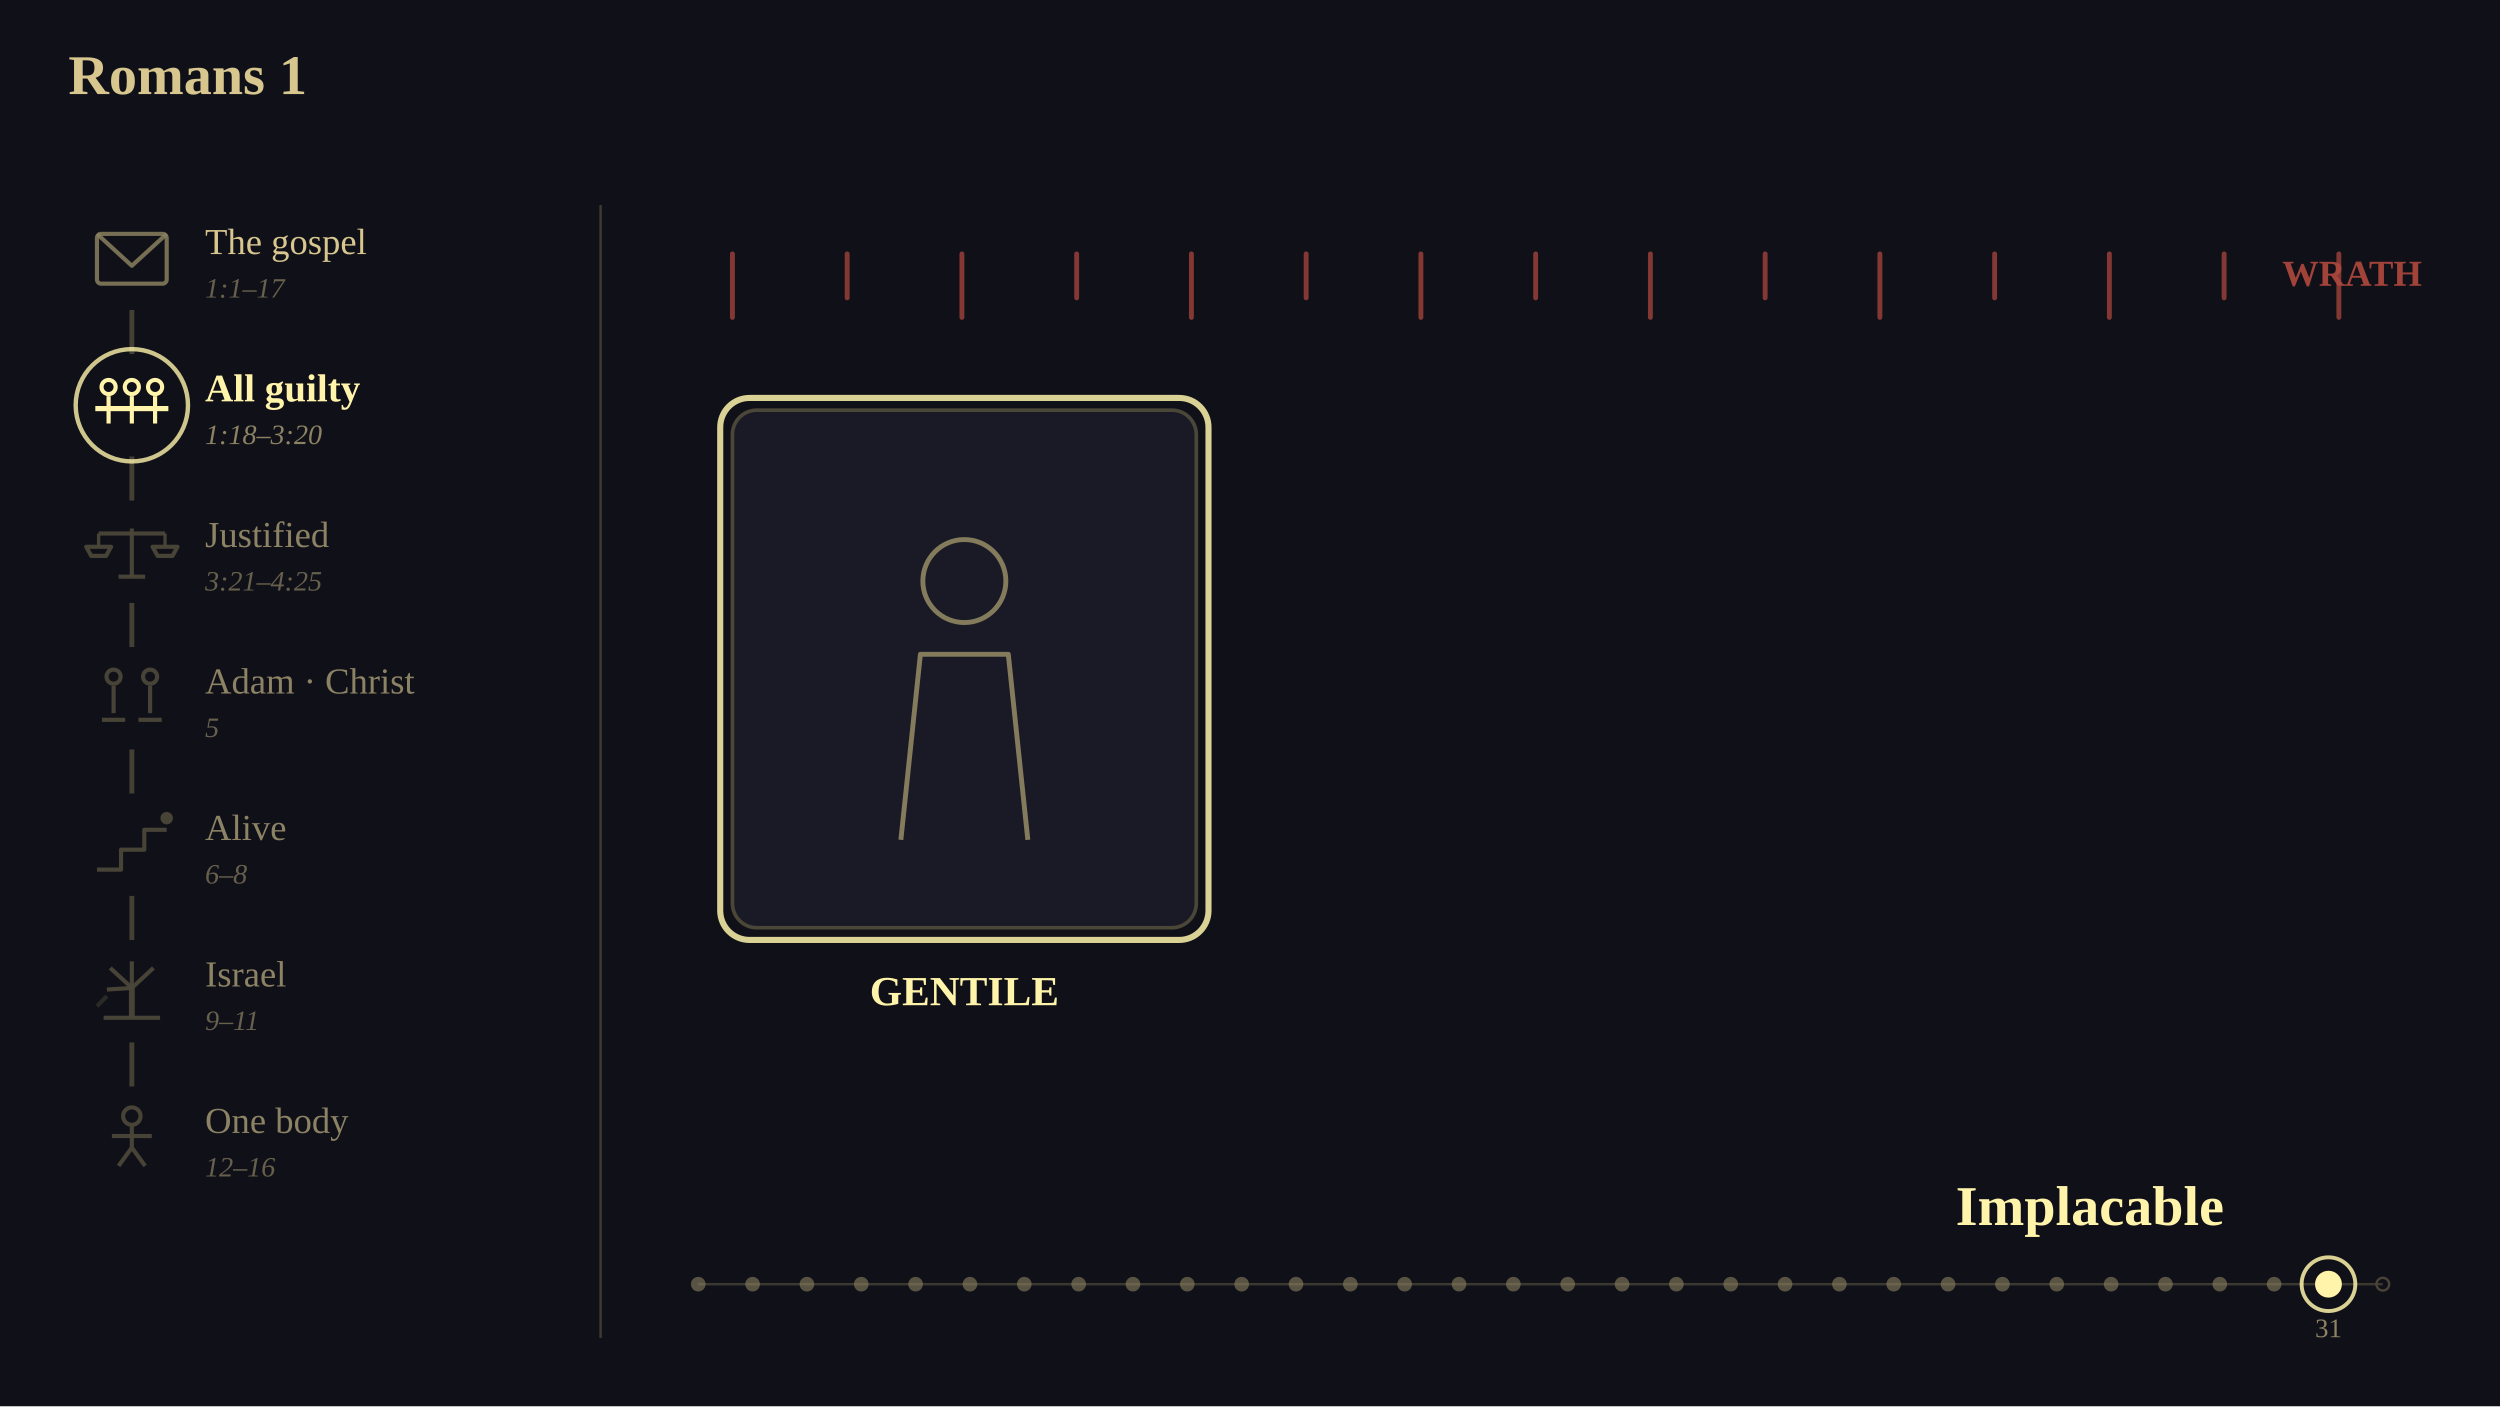
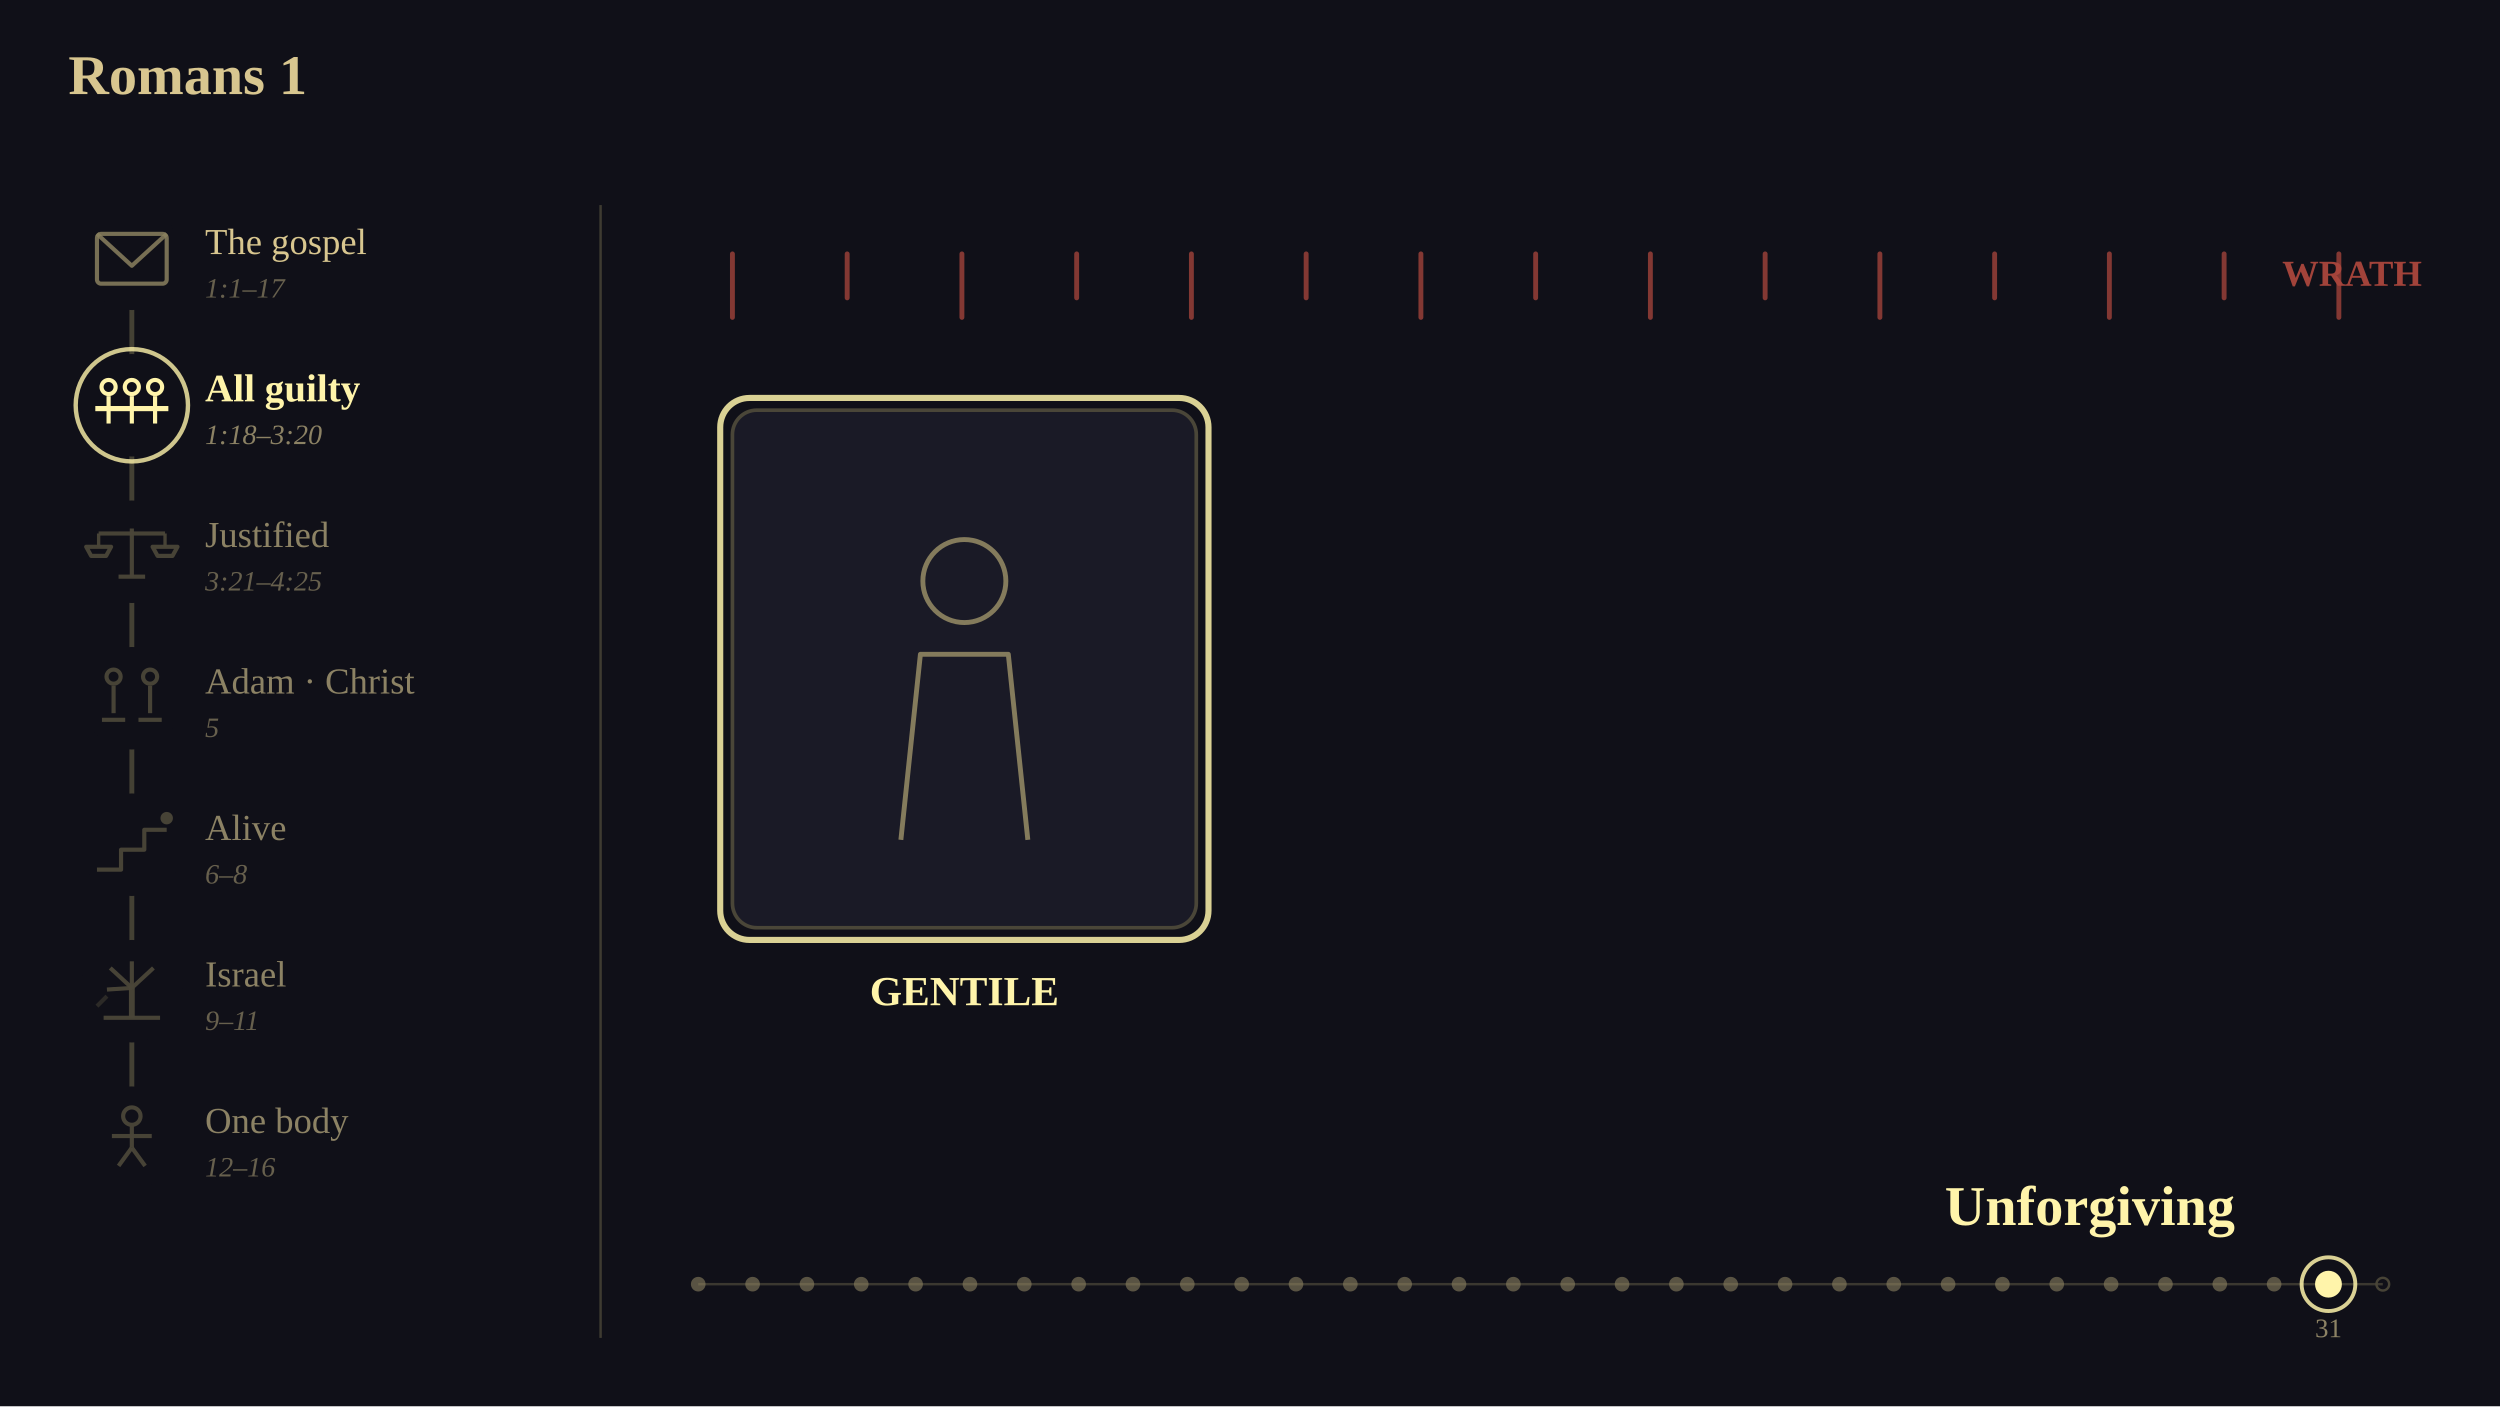
<svg xmlns="http://www.w3.org/2000/svg" viewBox="0 0 1024 576" width="1024" height="576" font-family="Georgia, 'Times New Roman', serif">
  <rect x="0" y="0" width="1024" height="576" fill="rgb(16,16,24)" />
  <text x="28" y="24" font-size="23" text-anchor="start" dominant-baseline="text-before-edge" fill="rgb(216,198,143)" font-family="Georgia, 'Times New Roman', serif" font-weight="bold">Romans 1</text>
  <line x1="54" y1="106" x2="54" y2="466" stroke="rgb(74,70,56)" stroke-width="2" stroke-opacity="0.898" />
  <circle cx="54" cy="106" r="21" fill="rgb(16,16,24)" />
  <rect x="39.72" y="95.8" width="28.56" height="20.4" rx="1.7" fill="none" stroke="rgb(138,129,95)" stroke-width="1.7" stroke-opacity="0.847" />
  <polyline points="39.72,95.8 54,108.86 68.28,95.8" stroke-linejoin="round" fill="none" stroke="rgb(138,129,95)" stroke-width="1.7" stroke-opacity="0.847" />
  <text x="84" y="99" font-size="15" text-anchor="start" dominant-baseline="central" fill="rgb(216,198,143)" font-family="Georgia, 'Times New Roman', serif">The gospel</text>
  <text x="84" y="118" font-size="11.5" text-anchor="start" dominant-baseline="central" fill="rgb(140,130,100)" font-family="Georgia, 'Times New Roman', serif" fill-opacity="0.698" font-style="italic">1:1–17</text>
  <circle cx="54" cy="166" r="21" fill="rgb(16,16,24)" />
  <circle cx="44.48" cy="158.52" r="2.89" fill="none" stroke="rgb(255,244,170)" stroke-width="1.7" />
  <line x1="44.48" y1="162.26" x2="44.48" y2="173.48" stroke="rgb(255,244,170)" stroke-width="1.7" />
  <circle cx="54" cy="158.52" r="2.89" fill="none" stroke="rgb(255,244,170)" stroke-width="1.7" />
  <line x1="54" y1="162.26" x2="54" y2="173.48" stroke="rgb(255,244,170)" stroke-width="1.7" />
  <circle cx="63.52" cy="158.52" r="2.89" fill="none" stroke="rgb(255,244,170)" stroke-width="1.7" />
  <line x1="63.52" y1="162.26" x2="63.52" y2="173.48" stroke="rgb(255,244,170)" stroke-width="1.7" />
  <line x1="39.04" y1="167.36" x2="68.96" y2="167.36" stroke="rgb(255,244,170)" stroke-width="2.12" />
  <ellipse cx="54" cy="166" rx="23" ry="23" fill="none" stroke="rgb(255,244,170)" stroke-width="1.8" stroke-opacity="0.800" />
  <text x="84" y="159" font-size="16" text-anchor="start" dominant-baseline="central" fill="rgb(255,244,170)" font-family="Georgia, 'Times New Roman', serif" font-weight="bold">All guilty</text>
  <text x="84" y="178" font-size="11.5" text-anchor="start" dominant-baseline="central" fill="rgb(140,130,100)" font-family="Georgia, 'Times New Roman', serif" font-style="italic">1:18–3:20</text>
  <circle cx="54" cy="226" r="21" fill="rgb(16,16,24)" />
  <line x1="54" y1="216.48" x2="54" y2="236.2" stroke="rgb(74,70,56)" stroke-width="1.7" stroke-opacity="0.949" />
  <line x1="48.56" y1="236.2" x2="59.44" y2="236.2" stroke="rgb(74,70,56)" stroke-width="1.7" stroke-opacity="0.949" />
  <line x1="40.4" y1="218.52" x2="67.6" y2="218.52" stroke="rgb(74,70,56)" stroke-width="1.7" stroke-opacity="0.949" />
  <line x1="40.4" y1="218.52" x2="40.4" y2="223.96" stroke="rgb(74,70,56)" stroke-width="1.36" stroke-opacity="0.949" />
  <polygon points="35.3,223.96 45.5,223.96 43.46,227.7 37.34,227.7" stroke-linejoin="round" fill="none" stroke="rgb(74,70,56)" stroke-width="1.7" stroke-opacity="0.949" />
  <line x1="67.6" y1="218.52" x2="67.6" y2="223.96" stroke="rgb(74,70,56)" stroke-width="1.36" stroke-opacity="0.949" />
  <polygon points="62.5,223.96 72.7,223.96 70.66,227.7 64.54,227.7" stroke-linejoin="round" fill="none" stroke="rgb(74,70,56)" stroke-width="1.7" stroke-opacity="0.949" />
  <text x="84" y="219" font-size="15" text-anchor="start" dominant-baseline="central" fill="rgb(140,130,100)" font-family="Georgia, 'Times New Roman', serif">Justified</text>
  <text x="84" y="238" font-size="11.5" text-anchor="start" dominant-baseline="central" fill="rgb(140,130,100)" font-family="Georgia, 'Times New Roman', serif" fill-opacity="0.698" font-style="italic">3:21–4:25</text>
  <circle cx="54" cy="286" r="21" fill="rgb(16,16,24)" />
  <circle cx="46.52" cy="277.16" r="2.89" fill="none" stroke="rgb(74,70,56)" stroke-width="1.7" stroke-opacity="0.949" />
  <line x1="46.52" y1="280.9" x2="46.52" y2="292.12" stroke="rgb(74,70,56)" stroke-width="1.7" stroke-opacity="0.949" />
  <line x1="41.76" y1="294.84" x2="51.28" y2="294.84" stroke="rgb(74,70,56)" stroke-width="1.7" stroke-opacity="0.949" />
  <circle cx="61.48" cy="277.16" r="2.89" fill="none" stroke="rgb(74,70,56)" stroke-width="1.7" stroke-opacity="0.949" />
  <line x1="61.48" y1="280.9" x2="61.48" y2="292.12" stroke="rgb(74,70,56)" stroke-width="1.7" stroke-opacity="0.949" />
  <line x1="56.72" y1="294.84" x2="66.24" y2="294.84" stroke="rgb(74,70,56)" stroke-width="1.7" stroke-opacity="0.949" />
  <text x="84" y="279" font-size="15" text-anchor="start" dominant-baseline="central" fill="rgb(140,130,100)" font-family="Georgia, 'Times New Roman', serif">Adam · Christ</text>
  <text x="84" y="298" font-size="11.5" text-anchor="start" dominant-baseline="central" fill="rgb(140,130,100)" font-family="Georgia, 'Times New Roman', serif" fill-opacity="0.698" font-style="italic">5</text>
  <circle cx="54" cy="346" r="21" fill="rgb(16,16,24)" />
  <polyline points="39.72,356.2 49.58,356.2 49.58,348.04 59.1,348.04 59.1,339.88 68.28,339.88" stroke-linejoin="round" fill="none" stroke="rgb(74,70,56)" stroke-width="1.7" stroke-opacity="0.949" />
  <circle cx="68.28" cy="335.12" r="2.55" fill="rgb(74,70,56)" fill-opacity="0.949" />
  <text x="84" y="339" font-size="15" text-anchor="start" dominant-baseline="central" fill="rgb(140,130,100)" font-family="Georgia, 'Times New Roman', serif">Alive</text>
  <text x="84" y="358" font-size="11.5" text-anchor="start" dominant-baseline="central" fill="rgb(140,130,100)" font-family="Georgia, 'Times New Roman', serif" fill-opacity="0.698" font-style="italic">6–8</text>
  <circle cx="54" cy="406" r="21" fill="rgb(16,16,24)" />
  <line x1="54" y1="416.88" x2="54" y2="404.64" stroke="rgb(74,70,56)" stroke-width="2.38" stroke-opacity="0.949" />
  <line x1="42.44" y1="416.88" x2="65.56" y2="416.88" stroke="rgb(74,70,56)" stroke-width="1.7" stroke-opacity="0.949" />
  <line x1="54" y1="404.64" x2="45.16" y2="396.48" stroke="rgb(74,70,56)" stroke-width="1.7" stroke-opacity="0.949" />
  <line x1="54" y1="404.64" x2="54" y2="393.76" stroke="rgb(74,70,56)" stroke-width="1.7" stroke-opacity="0.949" />
  <line x1="54" y1="404.64" x2="62.84" y2="396.48" stroke="rgb(74,70,56)" stroke-width="1.7" stroke-opacity="0.949" />
  <line x1="54" y1="404.64" x2="43.8" y2="405.32" stroke="rgb(74,70,56)" stroke-width="1.7" stroke-opacity="0.949" />
  <line x1="43.8" y1="408.04" x2="39.72" y2="412.12" stroke="rgb(74,70,56)" stroke-width="1.7" stroke-opacity="0.498" />
  <text x="84" y="399" font-size="15" text-anchor="start" dominant-baseline="central" fill="rgb(140,130,100)" font-family="Georgia, 'Times New Roman', serif">Israel</text>
  <text x="84" y="418" font-size="11.5" text-anchor="start" dominant-baseline="central" fill="rgb(140,130,100)" font-family="Georgia, 'Times New Roman', serif" fill-opacity="0.698" font-style="italic">9–11</text>
  <circle cx="54" cy="466" r="21" fill="rgb(16,16,24)" />
  <circle cx="54" cy="457.16" r="3.57" fill="none" stroke="rgb(74,70,56)" stroke-width="1.7" stroke-opacity="0.949" />
  <line x1="54" y1="461.24" x2="54" y2="470.08" stroke="rgb(74,70,56)" stroke-width="1.7" stroke-opacity="0.949" />
  <line x1="45.84" y1="465.32" x2="62.16" y2="465.32" stroke="rgb(74,70,56)" stroke-width="1.7" stroke-opacity="0.949" />
  <line x1="54" y1="470.08" x2="48.56" y2="477.56" stroke="rgb(74,70,56)" stroke-width="1.7" stroke-opacity="0.949" />
  <line x1="54" y1="470.08" x2="59.44" y2="477.56" stroke="rgb(74,70,56)" stroke-width="1.7" stroke-opacity="0.949" />
  <text x="84" y="459" font-size="15" text-anchor="start" dominant-baseline="central" fill="rgb(140,130,100)" font-family="Georgia, 'Times New Roman', serif">One body</text>
  <text x="84" y="478" font-size="11.5" text-anchor="start" dominant-baseline="central" fill="rgb(140,130,100)" font-family="Georgia, 'Times New Roman', serif" fill-opacity="0.698" font-style="italic">12–16</text>
  <line x1="246" y1="84" x2="246" y2="548" stroke="rgb(74,70,56)" stroke-width="1" stroke-opacity="0.800" />
  <line x1="300" y1="104" x2="300" y2="130" stroke="rgb(170,70,60)" stroke-width="2" stroke-opacity="0.749" stroke-linecap="round" />
  <line x1="347" y1="104" x2="347" y2="122" stroke="rgb(170,70,60)" stroke-width="2" stroke-opacity="0.749" stroke-linecap="round" />
  <line x1="394" y1="104" x2="394" y2="130" stroke="rgb(170,70,60)" stroke-width="2" stroke-opacity="0.749" stroke-linecap="round" />
  <line x1="441" y1="104" x2="441" y2="122" stroke="rgb(170,70,60)" stroke-width="2" stroke-opacity="0.749" stroke-linecap="round" />
  <line x1="488" y1="104" x2="488" y2="130" stroke="rgb(170,70,60)" stroke-width="2" stroke-opacity="0.749" stroke-linecap="round" />
  <line x1="535" y1="104" x2="535" y2="122" stroke="rgb(170,70,60)" stroke-width="2" stroke-opacity="0.749" stroke-linecap="round" />
  <line x1="582" y1="104" x2="582" y2="130" stroke="rgb(170,70,60)" stroke-width="2" stroke-opacity="0.749" stroke-linecap="round" />
  <line x1="629" y1="104" x2="629" y2="122" stroke="rgb(170,70,60)" stroke-width="2" stroke-opacity="0.749" stroke-linecap="round" />
  <line x1="676" y1="104" x2="676" y2="130" stroke="rgb(170,70,60)" stroke-width="2" stroke-opacity="0.749" stroke-linecap="round" />
  <line x1="723" y1="104" x2="723" y2="122" stroke="rgb(170,70,60)" stroke-width="2" stroke-opacity="0.749" stroke-linecap="round" />
  <line x1="770" y1="104" x2="770" y2="130" stroke="rgb(170,70,60)" stroke-width="2" stroke-opacity="0.749" stroke-linecap="round" />
  <line x1="817" y1="104" x2="817" y2="122" stroke="rgb(170,70,60)" stroke-width="2" stroke-opacity="0.749" stroke-linecap="round" />
  <line x1="864" y1="104" x2="864" y2="130" stroke="rgb(170,70,60)" stroke-width="2" stroke-opacity="0.749" stroke-linecap="round" />
  <line x1="911" y1="104" x2="911" y2="122" stroke="rgb(170,70,60)" stroke-width="2" stroke-opacity="0.749" stroke-linecap="round" />
  <line x1="958" y1="104" x2="958" y2="130" stroke="rgb(170,70,60)" stroke-width="2" stroke-opacity="0.749" stroke-linecap="round" />
  <text x="992" y="112" font-size="15" text-anchor="end" dominant-baseline="central" fill="rgb(170,70,60)" font-family="Georgia, 'Times New Roman', serif" fill-opacity="0.949" font-weight="bold">WRATH</text>
  <rect x="300" y="168" width="190" height="212" rx="10" fill="rgb(26,26,38)" stroke="rgb(74,70,56)" stroke-width="1.5" />
  <circle cx="395" cy="238" r="17" fill="none" stroke="rgb(138,129,95)" stroke-width="2" stroke-opacity="0.949" />
  <polyline points="369,344 377,268 413,268 421,344" stroke-linejoin="round" fill="none" stroke="rgb(138,129,95)" stroke-width="2" stroke-opacity="0.949" />
  <text x="395" y="406" font-size="17" text-anchor="middle" dominant-baseline="central" fill="rgb(255,244,170)" font-family="Georgia, 'Times New Roman', serif" font-weight="bold">GENTILE</text>
  <rect x="295" y="163" width="200" height="222" rx="12" fill="none" stroke="rgb(255,244,170)" stroke-width="2.5" stroke-opacity="0.847" />
  <line x1="286" y1="526" x2="976" y2="526" stroke="rgb(74,70,56)" stroke-width="1" stroke-opacity="0.749" />
  <circle cx="286" cy="526" r="3" fill="rgb(138,129,95)" fill-opacity="0.600" />
  <circle cx="308.26" cy="526" r="3" fill="rgb(138,129,95)" fill-opacity="0.600" />
  <circle cx="330.52" cy="526" r="3" fill="rgb(138,129,95)" fill-opacity="0.600" />
  <circle cx="352.77" cy="526" r="3" fill="rgb(138,129,95)" fill-opacity="0.600" />
  <circle cx="375.03" cy="526" r="3" fill="rgb(138,129,95)" fill-opacity="0.600" />
  <circle cx="397.29" cy="526" r="3" fill="rgb(138,129,95)" fill-opacity="0.600" />
  <circle cx="419.55" cy="526" r="3" fill="rgb(138,129,95)" fill-opacity="0.600" />
  <circle cx="441.81" cy="526" r="3" fill="rgb(138,129,95)" fill-opacity="0.600" />
  <circle cx="464.06" cy="526" r="3" fill="rgb(138,129,95)" fill-opacity="0.600" />
  <circle cx="486.32" cy="526" r="3" fill="rgb(138,129,95)" fill-opacity="0.600" />
  <circle cx="508.58" cy="526" r="3" fill="rgb(138,129,95)" fill-opacity="0.600" />
  <circle cx="530.84" cy="526" r="3" fill="rgb(138,129,95)" fill-opacity="0.600" />
  <circle cx="553.1" cy="526" r="3" fill="rgb(138,129,95)" fill-opacity="0.600" />
  <circle cx="575.35" cy="526" r="3" fill="rgb(138,129,95)" fill-opacity="0.600" />
  <circle cx="597.61" cy="526" r="3" fill="rgb(138,129,95)" fill-opacity="0.600" />
  <circle cx="619.87" cy="526" r="3" fill="rgb(138,129,95)" fill-opacity="0.600" />
  <circle cx="642.13" cy="526" r="3" fill="rgb(138,129,95)" fill-opacity="0.600" />
  <circle cx="664.39" cy="526" r="3" fill="rgb(138,129,95)" fill-opacity="0.600" />
  <circle cx="686.65" cy="526" r="3" fill="rgb(138,129,95)" fill-opacity="0.600" />
  <circle cx="708.9" cy="526" r="3" fill="rgb(138,129,95)" fill-opacity="0.600" />
  <circle cx="731.16" cy="526" r="3" fill="rgb(138,129,95)" fill-opacity="0.600" />
  <circle cx="753.42" cy="526" r="3" fill="rgb(138,129,95)" fill-opacity="0.600" />
  <circle cx="775.68" cy="526" r="3" fill="rgb(138,129,95)" fill-opacity="0.600" />
  <circle cx="797.94" cy="526" r="3" fill="rgb(138,129,95)" fill-opacity="0.600" />
  <circle cx="820.19" cy="526" r="3" fill="rgb(138,129,95)" fill-opacity="0.600" />
  <circle cx="842.45" cy="526" r="3" fill="rgb(138,129,95)" fill-opacity="0.600" />
  <circle cx="864.71" cy="526" r="3" fill="rgb(138,129,95)" fill-opacity="0.600" />
  <circle cx="886.97" cy="526" r="3" fill="rgb(138,129,95)" fill-opacity="0.600" />
  <circle cx="909.23" cy="526" r="3" fill="rgb(138,129,95)" fill-opacity="0.600" />
  <circle cx="931.48" cy="526" r="3" fill="rgb(138,129,95)" fill-opacity="0.600" />
  <circle cx="976" cy="526" r="2.6" fill="none" stroke="rgb(74,70,56)" stroke-width="1" stroke-opacity="0.949" />
  <circle cx="953.74" cy="526" r="5.5" fill="rgb(255,244,170)" />
  <ellipse cx="953.74" cy="526" rx="11" ry="11" fill="none" stroke="rgb(255,244,170)" stroke-width="1.6" stroke-opacity="0.847" />
  <text x="953.74" y="544" font-size="11" text-anchor="middle" dominant-baseline="central" fill="rgb(140,130,100)" font-family="Georgia, 'Times New Roman', serif">31</text>
-   <text x="856" y="494" font-size="23" text-anchor="middle" dominant-baseline="central" fill="rgb(255,244,170)" font-family="Georgia, 'Times New Roman', serif" font-weight="bold">Implacable</text>
+   <text x="856" y="494" font-size="23" text-anchor="middle" dominant-baseline="central" fill="rgb(255,244,170)" font-family="Georgia, 'Times New Roman', serif" font-weight="bold">Unforgiving</text>
</svg>
